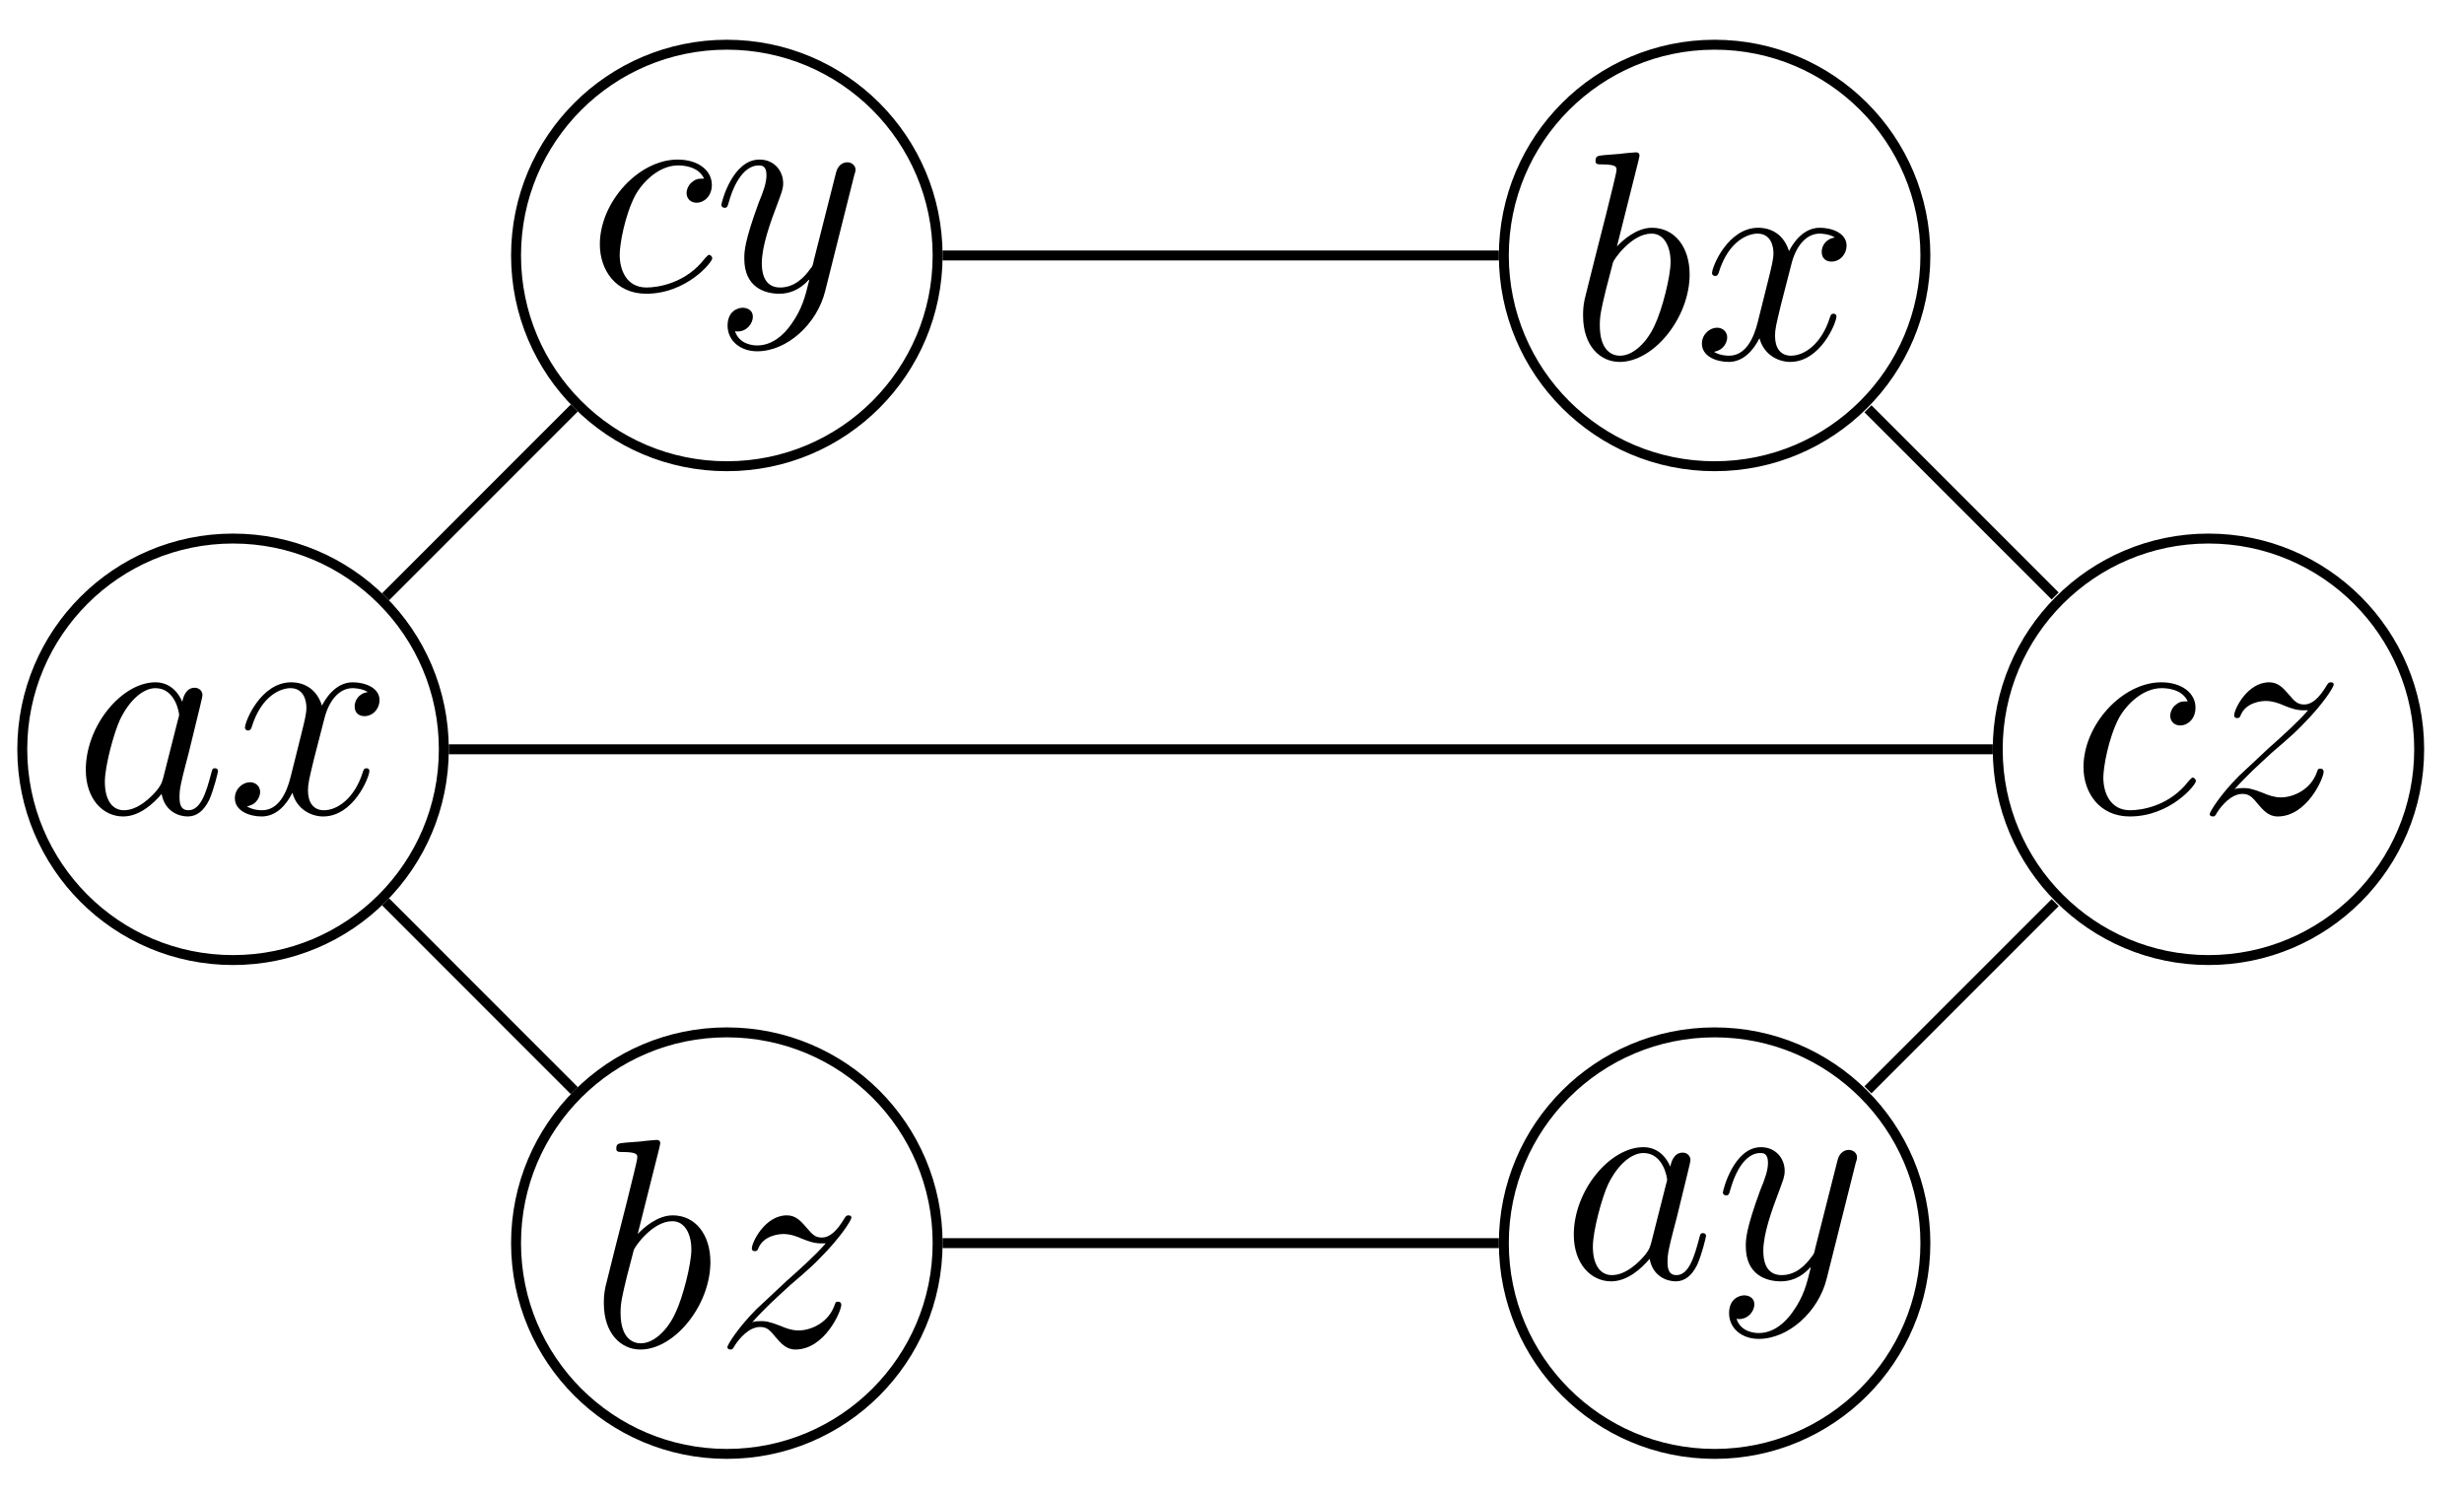
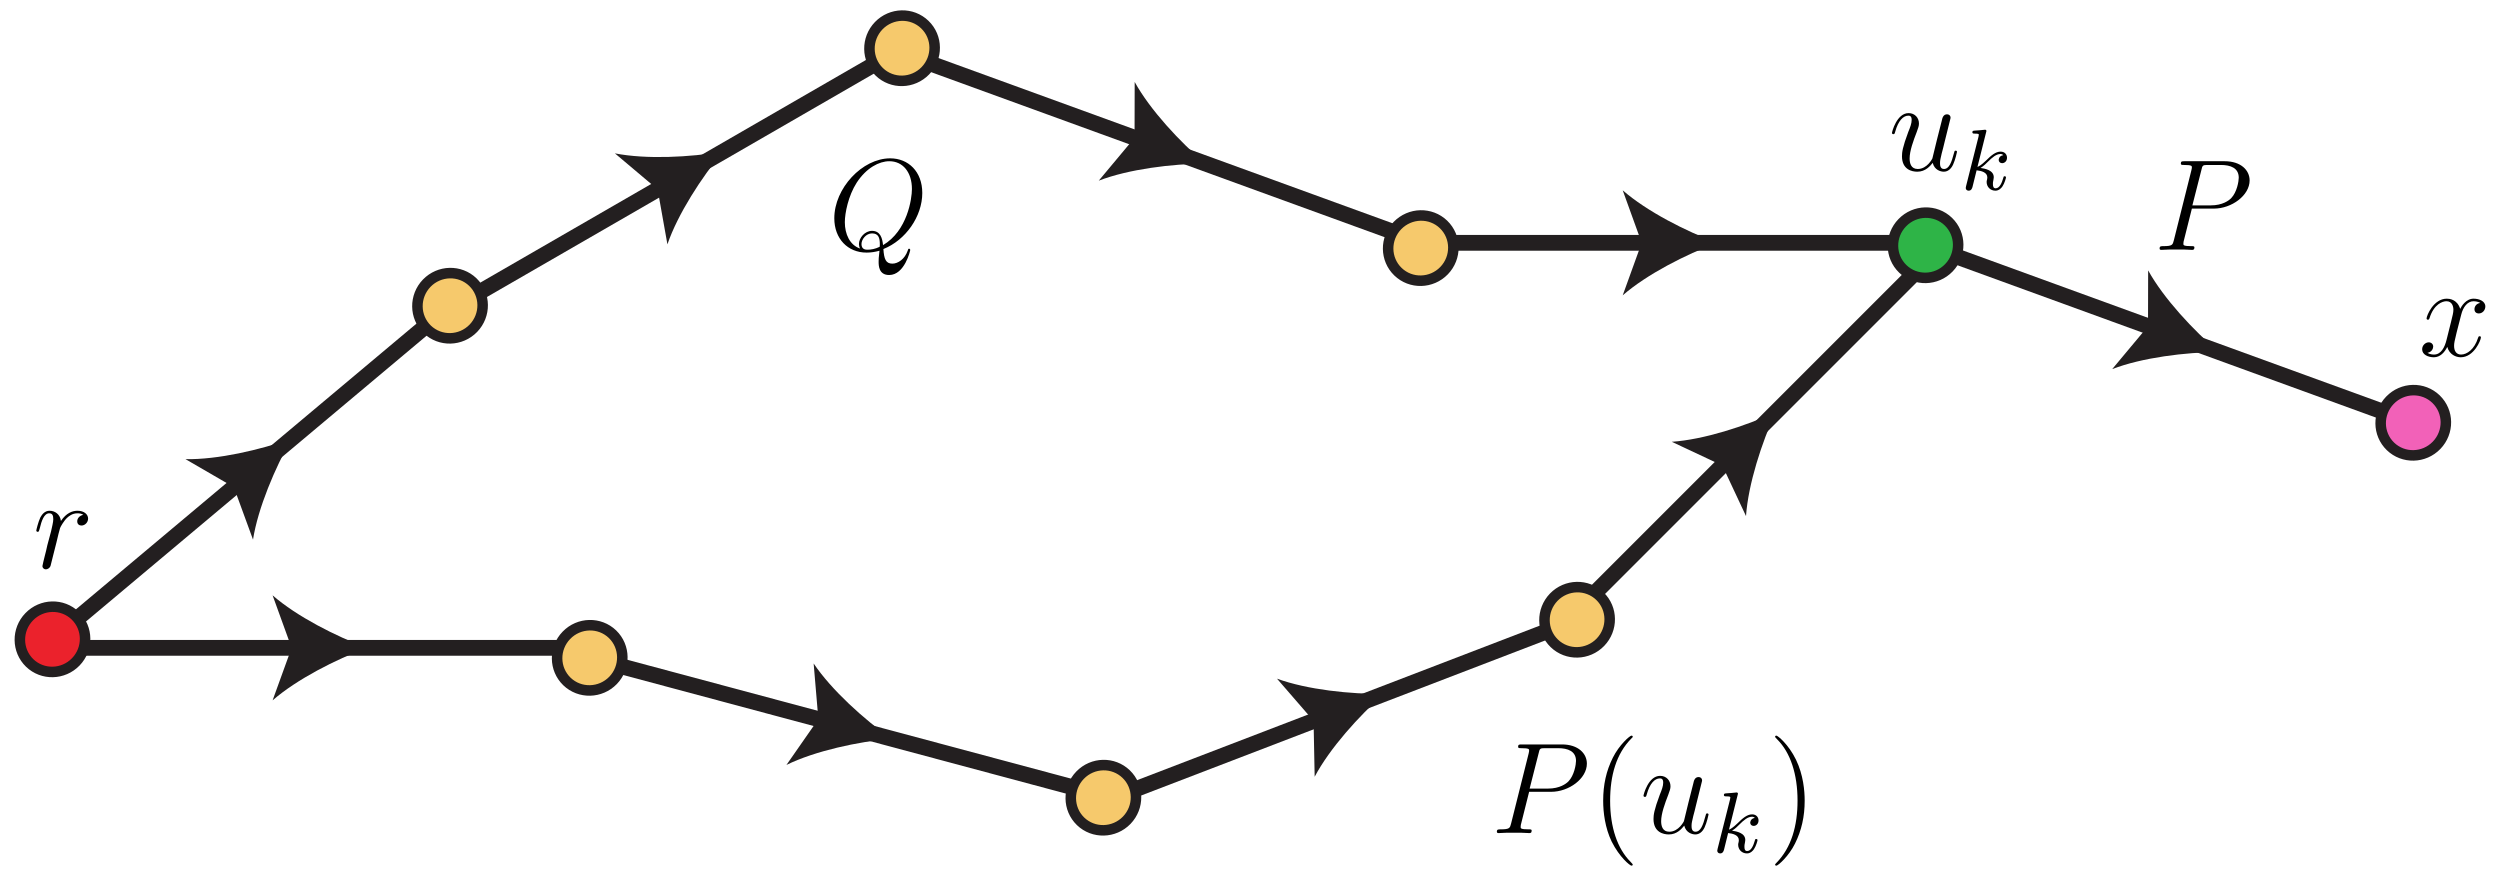
- <svg xmlns="http://www.w3.org/2000/svg" xmlns:xlink="http://www.w3.org/1999/xlink" width="99pt" height="60pt" viewBox="0 0 99 60" version="1.1">
+ <svg xmlns="http://www.w3.org/2000/svg" xmlns:xlink="http://www.w3.org/1999/xlink" width="230pt" height="80pt" viewBox="0 0 230 80" version="1.1">
  <defs>
    <g>
      <symbol overflow="visible" id="glyph0-0">
        <path style="stroke:none;" d="" />
      </symbol>
      <symbol overflow="visible" id="glyph0-1">
-         <path style="stroke:none;" d="M 3.594 -1.422 C 3.531 -1.219 3.531 -1.188 3.375 -0.969 C 3.109 -0.641 2.578 -0.125 2.016 -0.125 C 1.531 -0.125 1.25 -0.562 1.25 -1.266 C 1.25 -1.922 1.625 -3.266 1.859 -3.766 C 2.266 -4.609 2.828 -5.031 3.281 -5.031 C 4.078 -5.031 4.234 -4.047 4.234 -3.953 C 4.234 -3.938 4.203 -3.797 4.188 -3.766 Z M 4.359 -4.484 C 4.234 -4.797 3.906 -5.266 3.281 -5.266 C 1.938 -5.266 0.484 -3.531 0.484 -1.75 C 0.484 -0.578 1.172 0.125 1.984 0.125 C 2.641 0.125 3.203 -0.391 3.531 -0.781 C 3.656 -0.078 4.219 0.125 4.578 0.125 C 4.938 0.125 5.219 -0.094 5.438 -0.531 C 5.625 -0.938 5.797 -1.656 5.797 -1.703 C 5.797 -1.766 5.75 -1.812 5.672 -1.812 C 5.562 -1.812 5.562 -1.75 5.516 -1.578 C 5.328 -0.875 5.109 -0.125 4.609 -0.125 C 4.266 -0.125 4.25 -0.438 4.25 -0.672 C 4.25 -0.938 4.281 -1.078 4.391 -1.547 C 4.469 -1.844 4.531 -2.109 4.625 -2.453 C 5.062 -4.25 5.172 -4.672 5.172 -4.75 C 5.172 -4.906 5.047 -5.047 4.859 -5.047 C 4.484 -5.047 4.391 -4.625 4.359 -4.484 Z M 4.359 -4.484 " />
+         <path style="stroke:none;" d="M 4.656 -4.891 C 4.281 -4.812 4.094 -4.547 4.094 -4.297 C 4.094 -4 4.312 -3.906 4.484 -3.906 C 4.812 -3.906 5.094 -4.203 5.094 -4.547 C 5.094 -4.938 4.719 -5.266 4.125 -5.266 C 3.641 -5.266 3.094 -5.062 2.594 -4.328 C 2.516 -4.953 2.031 -5.266 1.547 -5.266 C 1.094 -5.266 0.844 -4.906 0.703 -4.656 C 0.5 -4.219 0.328 -3.5 0.328 -3.438 C 0.328 -3.391 0.375 -3.328 0.453 -3.328 C 0.547 -3.328 0.562 -3.344 0.641 -3.625 C 0.812 -4.344 1.047 -5.031 1.516 -5.031 C 1.812 -5.031 1.891 -4.828 1.891 -4.484 C 1.891 -4.219 1.766 -3.75 1.688 -3.375 L 1.344 -2.094 C 1.297 -1.859 1.172 -1.328 1.109 -1.109 C 1.031 -0.797 0.891 -0.234 0.891 -0.172 C 0.891 -0.016 1.031 0.125 1.203 0.125 C 1.344 0.125 1.562 0.031 1.641 -0.203 C 1.672 -0.297 2.109 -2.109 2.188 -2.375 C 2.25 -2.641 2.312 -2.891 2.375 -3.156 C 2.422 -3.328 2.469 -3.516 2.516 -3.672 C 2.547 -3.781 2.875 -4.359 3.172 -4.625 C 3.312 -4.75 3.625 -5.031 4.109 -5.031 C 4.297 -5.031 4.5 -5 4.656 -4.891 Z M 4.656 -4.891 " />
      </symbol>
      <symbol overflow="visible" id="glyph0-2">
+         <path style="stroke:none;" d="M 5.094 -0.078 C 7.141 -0.891 8.672 -3.078 8.672 -5.234 C 8.672 -7.203 7.391 -8.422 5.719 -8.422 C 3.156 -8.422 0.578 -5.672 0.578 -2.906 C 0.578 -1.031 1.812 0.25 3.547 0.25 C 3.953 0.25 4.344 0.188 4.734 0.078 C 4.656 0.781 4.656 0.844 4.656 1.078 C 4.656 1.422 4.656 2.312 5.625 2.312 C 7.047 2.312 7.562 0.078 7.562 0.016 C 7.562 -0.062 7.516 -0.109 7.453 -0.109 C 7.391 -0.109 7.359 -0.047 7.328 0.078 C 7.062 0.844 6.438 1.266 5.922 1.266 C 5.312 1.266 5.156 0.844 5.094 -0.078 Z M 2.938 -0.125 C 2 -0.453 1.547 -1.453 1.547 -2.547 C 1.547 -3.375 1.859 -4.969 2.641 -6.188 C 3.531 -7.547 4.703 -8.156 5.641 -8.156 C 6.891 -8.156 7.719 -7.141 7.719 -5.594 C 7.719 -4.703 7.297 -1.75 5.062 -0.438 C 5 -1.047 4.828 -1.75 4.047 -1.75 C 3.391 -1.75 2.844 -1.109 2.844 -0.531 C 2.844 -0.391 2.891 -0.219 2.938 -0.125 Z M 4.75 -0.281 C 4.328 -0.078 3.953 -0.016 3.625 -0.016 C 3.5 -0.016 3.078 -0.016 3.078 -0.531 C 3.078 -0.969 3.5 -1.516 4.047 -1.516 C 4.641 -1.516 4.766 -1.109 4.766 -0.516 C 4.766 -0.438 4.766 -0.344 4.75 -0.281 Z M 4.75 -0.281 " />
+       </symbol>
+       <symbol overflow="visible" id="glyph0-3">
+         <path style="stroke:none;" d="M 3.531 -3.797 L 5.547 -3.797 C 7.203 -3.797 8.844 -5.016 8.844 -6.391 C 8.844 -7.312 8.062 -8.156 6.547 -8.156 L 2.859 -8.156 C 2.625 -8.156 2.516 -8.156 2.516 -7.938 C 2.516 -7.812 2.625 -7.812 2.812 -7.812 C 3.531 -7.812 3.531 -7.719 3.531 -7.594 C 3.531 -7.562 3.531 -7.5 3.484 -7.312 L 1.875 -0.891 C 1.766 -0.469 1.75 -0.344 0.906 -0.344 C 0.688 -0.344 0.562 -0.344 0.562 -0.125 C 0.562 0 0.672 0 0.734 0 C 0.969 0 1.203 -0.031 1.438 -0.031 L 2.828 -0.031 C 3.062 -0.031 3.312 0 3.531 0 C 3.641 0 3.766 0 3.766 -0.234 C 3.766 -0.344 3.656 -0.344 3.484 -0.344 C 2.766 -0.344 2.75 -0.438 2.75 -0.547 C 2.75 -0.609 2.766 -0.688 2.766 -0.75 Z M 4.406 -7.344 C 4.5 -7.797 4.547 -7.812 5.016 -7.812 L 6.203 -7.812 C 7.094 -7.812 7.844 -7.531 7.844 -6.641 C 7.844 -6.328 7.688 -5.312 7.141 -4.75 C 6.938 -4.547 6.359 -4.094 5.266 -4.094 L 3.578 -4.094 Z M 4.406 -7.344 " />
+       </symbol>
+       <symbol overflow="visible" id="glyph0-4">
+         <path style="stroke:none;" d="M 4.078 -0.688 C 4.234 -0.031 4.812 0.125 5.094 0.125 C 5.469 0.125 5.766 -0.125 5.953 -0.531 C 6.156 -0.969 6.312 -1.672 6.312 -1.703 C 6.312 -1.766 6.266 -1.812 6.188 -1.812 C 6.078 -1.812 6.078 -1.75 6.031 -1.578 C 5.812 -0.75 5.594 -0.125 5.109 -0.125 C 4.75 -0.125 4.75 -0.516 4.75 -0.672 C 4.75 -0.938 4.797 -1.062 4.906 -1.562 C 5 -1.891 5.078 -2.219 5.156 -2.547 L 5.641 -4.5 C 5.719 -4.797 5.719 -4.812 5.719 -4.859 C 5.719 -5.031 5.578 -5.156 5.406 -5.156 C 5.062 -5.156 4.969 -4.859 4.906 -4.547 C 4.781 -4.094 4.141 -1.516 4.047 -1.094 C 4.047 -1.094 3.578 -0.125 2.703 -0.125 C 2.078 -0.125 1.953 -0.656 1.953 -1.094 C 1.953 -1.781 2.297 -2.734 2.609 -3.531 C 2.75 -3.922 2.812 -4.078 2.812 -4.312 C 2.812 -4.828 2.438 -5.266 1.859 -5.266 C 0.766 -5.266 0.328 -3.531 0.328 -3.438 C 0.328 -3.391 0.375 -3.328 0.453 -3.328 C 0.562 -3.328 0.578 -3.375 0.625 -3.547 C 0.906 -4.578 1.375 -5.031 1.828 -5.031 C 1.953 -5.031 2.141 -5.016 2.141 -4.641 C 2.141 -4.328 2.016 -3.984 1.828 -3.531 C 1.297 -2.109 1.25 -1.656 1.25 -1.297 C 1.25 -0.078 2.156 0.125 2.656 0.125 C 3.422 0.125 3.844 -0.406 4.078 -0.688 Z M 4.078 -0.688 " />
+       </symbol>
+       <symbol overflow="visible" id="glyph0-5">
        <path style="stroke:none;" d="M 5.672 -4.875 C 5.281 -4.812 5.141 -4.516 5.141 -4.297 C 5.141 -4 5.359 -3.906 5.531 -3.906 C 5.891 -3.906 6.141 -4.219 6.141 -4.547 C 6.141 -5.047 5.562 -5.266 5.062 -5.266 C 4.344 -5.266 3.938 -4.547 3.828 -4.328 C 3.547 -5.219 2.812 -5.266 2.594 -5.266 C 1.375 -5.266 0.734 -3.703 0.734 -3.438 C 0.734 -3.391 0.781 -3.328 0.859 -3.328 C 0.953 -3.328 0.984 -3.406 1 -3.453 C 1.406 -4.781 2.219 -5.031 2.562 -5.031 C 3.094 -5.031 3.203 -4.531 3.203 -4.25 C 3.203 -3.984 3.125 -3.703 2.984 -3.125 L 2.578 -1.5 C 2.406 -0.781 2.062 -0.125 1.422 -0.125 C 1.359 -0.125 1.062 -0.125 0.812 -0.281 C 1.25 -0.359 1.344 -0.719 1.344 -0.859 C 1.344 -1.094 1.156 -1.25 0.938 -1.25 C 0.641 -1.25 0.328 -0.984 0.328 -0.609 C 0.328 -0.109 0.891 0.125 1.406 0.125 C 1.984 0.125 2.391 -0.328 2.641 -0.828 C 2.828 -0.125 3.438 0.125 3.875 0.125 C 5.094 0.125 5.734 -1.453 5.734 -1.703 C 5.734 -1.766 5.688 -1.812 5.625 -1.812 C 5.516 -1.812 5.5 -1.75 5.469 -1.656 C 5.141 -0.609 4.453 -0.125 3.906 -0.125 C 3.484 -0.125 3.266 -0.438 3.266 -0.922 C 3.266 -1.188 3.312 -1.375 3.5 -2.156 L 3.922 -3.797 C 4.094 -4.5 4.5 -5.031 5.062 -5.031 C 5.078 -5.031 5.422 -5.031 5.672 -4.875 Z M 5.672 -4.875 " />
      </symbol>
-       <symbol overflow="visible" id="glyph0-3">
-         <path style="stroke:none;" d="M 4.672 -4.5 C 4.453 -4.5 4.344 -4.5 4.172 -4.344 C 4.094 -4.297 3.969 -4.109 3.969 -3.922 C 3.969 -3.688 4.141 -3.531 4.375 -3.531 C 4.656 -3.531 4.984 -3.781 4.984 -4.25 C 4.984 -4.828 4.438 -5.266 3.609 -5.266 C 2.047 -5.266 0.484 -3.562 0.484 -1.859 C 0.484 -0.828 1.125 0.125 2.344 0.125 C 3.969 0.125 5 -1.141 5 -1.297 C 5 -1.375 4.922 -1.438 4.875 -1.438 C 4.844 -1.438 4.828 -1.422 4.719 -1.312 C 3.953 -0.297 2.828 -0.125 2.359 -0.125 C 1.547 -0.125 1.281 -0.844 1.281 -1.438 C 1.281 -1.859 1.484 -3.016 1.906 -3.828 C 2.219 -4.391 2.875 -5.031 3.625 -5.031 C 3.781 -5.031 4.438 -5.016 4.672 -4.5 Z M 4.672 -4.5 " />
+       <symbol overflow="visible" id="glyph1-0">
+         <path style="stroke:none;" d="" />
      </symbol>
-       <symbol overflow="visible" id="glyph0-4">
-         <path style="stroke:none;" d="M 3.141 1.344 C 2.828 1.797 2.359 2.203 1.766 2.203 C 1.625 2.203 1.047 2.172 0.875 1.625 C 0.906 1.641 0.969 1.641 0.984 1.641 C 1.344 1.641 1.594 1.328 1.594 1.047 C 1.594 0.781 1.359 0.688 1.188 0.688 C 0.984 0.688 0.578 0.828 0.578 1.406 C 0.578 2.016 1.094 2.438 1.766 2.438 C 2.969 2.438 4.172 1.344 4.5 0.016 L 5.672 -4.656 C 5.688 -4.703 5.719 -4.781 5.719 -4.859 C 5.719 -5.031 5.562 -5.156 5.391 -5.156 C 5.281 -5.156 5.031 -5.109 4.938 -4.75 L 4.047 -1.234 C 4 -1.016 4 -0.984 3.891 -0.859 C 3.656 -0.531 3.266 -0.125 2.688 -0.125 C 2.016 -0.125 1.953 -0.781 1.953 -1.094 C 1.953 -1.781 2.281 -2.703 2.609 -3.562 C 2.734 -3.906 2.812 -4.078 2.812 -4.312 C 2.812 -4.812 2.453 -5.266 1.859 -5.266 C 0.766 -5.266 0.328 -3.531 0.328 -3.438 C 0.328 -3.391 0.375 -3.328 0.453 -3.328 C 0.562 -3.328 0.578 -3.375 0.625 -3.547 C 0.906 -4.547 1.359 -5.031 1.828 -5.031 C 1.938 -5.031 2.141 -5.031 2.141 -4.641 C 2.141 -4.328 2.016 -3.984 1.828 -3.531 C 1.25 -1.953 1.25 -1.562 1.25 -1.281 C 1.25 -0.141 2.062 0.125 2.656 0.125 C 3 0.125 3.438 0.016 3.844 -0.438 L 3.859 -0.422 C 3.688 0.281 3.562 0.75 3.141 1.344 Z M 3.141 1.344 " />
+       <symbol overflow="visible" id="glyph1-1">
+         <path style="stroke:none;" d="M 3.891 2.906 C 3.891 2.875 3.891 2.844 3.688 2.641 C 2.484 1.438 1.812 -0.531 1.812 -2.969 C 1.812 -5.297 2.375 -7.297 3.766 -8.703 C 3.891 -8.812 3.891 -8.828 3.891 -8.875 C 3.891 -8.938 3.828 -8.969 3.781 -8.969 C 3.625 -8.969 2.641 -8.109 2.062 -6.938 C 1.453 -5.719 1.172 -4.453 1.172 -2.969 C 1.172 -1.906 1.344 -0.484 1.953 0.781 C 2.672 2.219 3.641 3 3.781 3 C 3.828 3 3.891 2.969 3.891 2.906 Z M 3.891 2.906 " />
      </symbol>
-       <symbol overflow="visible" id="glyph0-5">
-         <path style="stroke:none;" d="M 2.766 -8 C 2.766 -8.047 2.797 -8.109 2.797 -8.172 C 2.797 -8.297 2.672 -8.297 2.656 -8.297 C 2.641 -8.297 2.219 -8.266 2 -8.234 C 1.797 -8.219 1.609 -8.203 1.406 -8.188 C 1.109 -8.156 1.031 -8.156 1.031 -7.938 C 1.031 -7.812 1.141 -7.812 1.266 -7.812 C 1.875 -7.812 1.875 -7.703 1.875 -7.594 C 1.875 -7.5 1.781 -7.156 1.734 -6.938 L 1.453 -5.797 C 1.328 -5.312 0.641 -2.609 0.594 -2.391 C 0.531 -2.094 0.531 -1.891 0.531 -1.734 C 0.531 -0.516 1.219 0.125 2 0.125 C 3.375 0.125 4.812 -1.656 4.812 -3.391 C 4.812 -4.5 4.203 -5.266 3.297 -5.266 C 2.672 -5.266 2.109 -4.75 1.891 -4.516 Z M 2.016 -0.125 C 1.625 -0.125 1.203 -0.406 1.203 -1.344 C 1.203 -1.734 1.25 -1.953 1.453 -2.797 C 1.5 -2.953 1.688 -3.719 1.734 -3.875 C 1.75 -3.969 2.469 -5.031 3.281 -5.031 C 3.797 -5.031 4.047 -4.5 4.047 -3.891 C 4.047 -3.312 3.703 -1.953 3.406 -1.344 C 3.109 -0.688 2.562 -0.125 2.016 -0.125 Z M 2.016 -0.125 " />
+       <symbol overflow="visible" id="glyph1-2">
+         <path style="stroke:none;" d="M 3.375 -2.969 C 3.375 -3.891 3.25 -5.359 2.578 -6.75 C 1.875 -8.188 0.891 -8.969 0.766 -8.969 C 0.719 -8.969 0.656 -8.938 0.656 -8.875 C 0.656 -8.828 0.656 -8.812 0.859 -8.609 C 2.062 -7.406 2.719 -5.422 2.719 -2.984 C 2.719 -0.672 2.156 1.328 0.781 2.734 C 0.656 2.844 0.656 2.875 0.656 2.906 C 0.656 2.969 0.719 3 0.766 3 C 0.922 3 1.906 2.141 2.484 0.969 C 3.094 -0.25 3.375 -1.547 3.375 -2.969 Z M 3.375 -2.969 " />
      </symbol>
-       <symbol overflow="visible" id="glyph0-6">
-         <path style="stroke:none;" d="M 1.516 -0.969 C 2.031 -1.547 2.453 -1.922 3.047 -2.469 C 3.766 -3.078 4.078 -3.375 4.25 -3.562 C 5.078 -4.391 5.5 -5.078 5.5 -5.172 C 5.5 -5.266 5.406 -5.266 5.375 -5.266 C 5.297 -5.266 5.266 -5.219 5.219 -5.141 C 4.906 -4.625 4.625 -4.375 4.312 -4.375 C 4.062 -4.375 3.938 -4.484 3.703 -4.766 C 3.453 -5.062 3.25 -5.266 2.906 -5.266 C 2.031 -5.266 1.5 -4.188 1.5 -3.938 C 1.5 -3.891 1.516 -3.828 1.625 -3.828 C 1.719 -3.828 1.734 -3.875 1.766 -3.953 C 1.969 -4.438 2.547 -4.516 2.766 -4.516 C 3.031 -4.516 3.266 -4.438 3.516 -4.328 C 3.969 -4.141 4.156 -4.141 4.281 -4.141 C 4.359 -4.141 4.406 -4.141 4.469 -4.141 C 4.078 -3.688 3.438 -3.109 2.891 -2.625 L 1.688 -1.5 C 0.953 -0.766 0.516 -0.062 0.516 0.031 C 0.516 0.094 0.578 0.125 0.641 0.125 C 0.719 0.125 0.734 0.109 0.812 -0.031 C 1 -0.328 1.391 -0.781 1.828 -0.781 C 2.078 -0.781 2.203 -0.688 2.438 -0.391 C 2.672 -0.125 2.875 0.125 3.25 0.125 C 4.422 0.125 5.094 -1.406 5.094 -1.672 C 5.094 -1.719 5.078 -1.797 4.953 -1.797 C 4.859 -1.797 4.859 -1.75 4.812 -1.625 C 4.547 -0.922 3.844 -0.641 3.375 -0.641 C 3.125 -0.641 2.891 -0.719 2.641 -0.828 C 2.156 -1.016 2.031 -1.016 1.875 -1.016 C 1.75 -1.016 1.625 -1.016 1.516 -0.969 Z M 1.516 -0.969 " />
+       <symbol overflow="visible" id="glyph2-0">
+         <path style="stroke:none;" d="" />
+       </symbol>
+       <symbol overflow="visible" id="glyph2-1">
+         <path style="stroke:none;" d="M 2.328 -5.297 C 2.328 -5.312 2.359 -5.406 2.359 -5.422 C 2.359 -5.453 2.328 -5.531 2.234 -5.531 C 2.203 -5.531 1.953 -5.5 1.766 -5.484 L 1.328 -5.453 C 1.141 -5.438 1.062 -5.438 1.062 -5.297 C 1.062 -5.172 1.172 -5.172 1.281 -5.172 C 1.656 -5.172 1.656 -5.125 1.656 -5.062 C 1.656 -5.031 1.656 -5.016 1.625 -4.875 L 0.484 -0.344 C 0.453 -0.219 0.453 -0.172 0.453 -0.172 C 0.453 -0.031 0.562 0.078 0.719 0.078 C 0.984 0.078 1.047 -0.172 1.078 -0.281 C 1.156 -0.625 1.375 -1.469 1.453 -1.797 C 1.891 -1.75 2.438 -1.609 2.438 -1.141 C 2.438 -1.109 2.438 -1.062 2.422 -0.984 C 2.391 -0.891 2.375 -0.766 2.375 -0.734 C 2.375 -0.266 2.719 0.078 3.188 0.078 C 3.516 0.078 3.734 -0.172 3.828 -0.312 C 4.031 -0.609 4.156 -1.094 4.156 -1.141 C 4.156 -1.219 4.094 -1.25 4.031 -1.25 C 3.938 -1.25 3.922 -1.188 3.891 -1.047 C 3.781 -0.672 3.578 -0.141 3.203 -0.141 C 3 -0.141 2.953 -0.312 2.953 -0.531 C 2.953 -0.641 2.953 -0.734 3 -0.922 C 3 -0.953 3.031 -1.078 3.031 -1.156 C 3.031 -1.812 2.219 -1.953 1.812 -2.016 C 2.109 -2.188 2.375 -2.469 2.469 -2.562 C 2.906 -3 3.266 -3.297 3.656 -3.297 C 3.75 -3.297 3.844 -3.266 3.906 -3.188 C 3.484 -3.125 3.484 -2.75 3.484 -2.75 C 3.484 -2.578 3.625 -2.453 3.797 -2.453 C 4.016 -2.453 4.25 -2.625 4.25 -2.953 C 4.25 -3.234 4.062 -3.516 3.656 -3.516 C 3.203 -3.516 2.781 -3.156 2.328 -2.703 C 1.859 -2.25 1.672 -2.172 1.531 -2.109 Z M 2.328 -5.297 " />
      </symbol>
    </g>
  </defs>
  <g id="surface1">
-     <path style="fill:none;stroke-width:0.399;stroke-linecap:butt;stroke-linejoin:miter;stroke:rgb(0%,0%,0%);stroke-opacity:1;stroke-miterlimit:10;" d="M 8.47 19.843 C 8.47 24.518 4.677 28.311 0.001 28.311 C -4.678 28.311 -8.467 24.518 -8.467 19.843 C -8.467 15.167 -4.678 11.374 0.001 11.374 C 4.677 11.374 8.47 15.167 8.47 19.843 Z M 8.47 19.843 " transform="matrix(1,0,0,-1,9.362,49.952)" />
+     <path style="fill:none;stroke-width:3;stroke-linecap:butt;stroke-linejoin:miter;stroke:rgb(13.73%,12.16%,12.549%);stroke-opacity:1;stroke-miterlimit:4;" d="M -0.003 -0.003 L 48.55 18.635 " transform="matrix(0.48392,0,0,-0.48392,121.5992,66.03368)" />
+     <path style="fill:none;stroke-width:3;stroke-linecap:butt;stroke-linejoin:miter;stroke:rgb(13.73%,12.16%,12.549%);stroke-opacity:1;stroke-miterlimit:4;" d="M -0.002 0.003 L 43.563 16.721 " transform="matrix(0.48392,0,0,-0.48392,100.5166,74.12656)" />
+     <path style=" stroke:none;fill-rule:nonzero;fill:rgb(13.73%,12.16%,12.549%);fill-opacity:1;" d="M 127.324 63.836 C 125.016 65.871 122.328 68.859 120.949 71.461 L 120.848 66.32 L 117.484 62.438 C 120.25 63.449 124.246 63.871 127.324 63.836 " />
+     <path style="fill:none;stroke-width:3;stroke-linecap:butt;stroke-linejoin:miter;stroke:rgb(13.73%,12.16%,12.549%);stroke-opacity:1;stroke-miterlimit:4;" d="M -0.004 -0.001 L 50.229 -13.457 " transform="matrix(0.48392,0,0,-0.48392,76.06822,66.36681)" />
+     <path style="fill:none;stroke-width:3;stroke-linecap:butt;stroke-linejoin:miter;stroke:rgb(13.73%,12.16%,12.549%);stroke-opacity:1;stroke-miterlimit:4;" d="M -0.002 -0.003 L 45.072 -12.079 " transform="matrix(0.48392,0,0,-0.48392,54.25495,60.52197)" />
+     <path style=" stroke:none;fill-rule:nonzero;fill:rgb(13.73%,12.16%,12.549%);fill-opacity:1;" d="M 81.992 67.953 C 78.93 68.242 74.996 69.078 72.352 70.375 L 75.289 66.16 L 74.855 61.039 C 76.496 63.48 79.48 66.172 81.992 67.953 " />
+     <path style="fill:none;stroke-width:3;stroke-linecap:butt;stroke-linejoin:miter;stroke:rgb(13.73%,12.16%,12.549%);stroke-opacity:1;stroke-miterlimit:4;" d="M 0.002 0.001 L 36.77 36.769 " transform="matrix(0.48392,0,0,-0.48392,159.0227,42.25825)" />
+     <path style="fill:none;stroke-width:3;stroke-linecap:butt;stroke-linejoin:miter;stroke:rgb(13.73%,12.16%,12.549%);stroke-opacity:1;stroke-miterlimit:4;" d="M 0.001 0 L 33 32.999 " transform="matrix(0.48392,0,0,-0.48392,143.0543,58.22665)" />
+     <path style=" stroke:none;fill-rule:nonzero;fill:rgb(13.73%,12.16%,12.549%);fill-opacity:1;" d="M 163.359 37.922 C 162.078 40.719 160.836 44.543 160.633 47.48 L 158.453 42.828 L 153.801 40.645 C 156.738 40.445 160.562 39.207 163.359 37.922 " />
+     <path style="fill:none;stroke-width:3;stroke-linecap:butt;stroke-linejoin:miter;stroke:rgb(13.73%,12.16%,12.549%);stroke-opacity:1;stroke-miterlimit:4;" d="M 0.001 0.003 L 52.002 0.003 " transform="matrix(0.48392,0,0,-0.48392,27.63224,59.60282)" />
+     <path style="fill:none;stroke-width:3;stroke-linecap:butt;stroke-linejoin:miter;stroke:rgb(13.73%,12.16%,12.549%);stroke-opacity:1;stroke-miterlimit:4;" d="M 0.003 0.003 L 46.668 0.003 " transform="matrix(0.48392,0,0,-0.48392,5.049384,59.60282)" />
+     <path style=" stroke:none;fill-rule:nonzero;fill:rgb(13.73%,12.16%,12.549%);fill-opacity:1;" d="M 33.766 59.602 C 30.879 60.672 27.297 62.5 25.078 64.434 L 26.828 59.602 L 25.078 54.77 C 27.297 56.707 30.879 58.531 33.766 59.602 " />
+     <path style="fill:none;stroke-width:3;stroke-linecap:butt;stroke-linejoin:miter;stroke:rgb(13.73%,12.16%,12.549%);stroke-opacity:1;stroke-miterlimit:4;" d="M -0.004 -0.002 L 45.031 25.998 " transform="matrix(0.48392,0,0,-0.48392,61.19712,17.01834)" />
+     <path style="fill:none;stroke-width:3;stroke-linecap:butt;stroke-linejoin:miter;stroke:rgb(13.73%,12.16%,12.549%);stroke-opacity:1;stroke-miterlimit:4;" d="M 0.002 0.003 L 40.419 23.331 " transform="matrix(0.48392,0,0,-0.48392,41.63969,28.30989)" />
+     <path style=" stroke:none;fill-rule:nonzero;fill:rgb(13.73%,12.16%,12.549%);fill-opacity:1;" d="M 66.508 13.953 C 64.543 16.32 62.355 19.695 61.402 22.48 L 60.5 17.422 L 56.57 14.109 C 59.461 14.676 63.473 14.469 66.508 13.953 " />
+     <path style="fill:none;stroke-width:3;stroke-linecap:butt;stroke-linejoin:miter;stroke:rgb(13.73%,12.16%,12.549%);stroke-opacity:1;stroke-miterlimit:4;" d="M 0.001 -0.001 L 48.869 -17.784 " transform="matrix(0.48392,0,0,-0.48392,105.1365,12.95249)" />
+     <path style="fill:none;stroke-width:3;stroke-linecap:butt;stroke-linejoin:miter;stroke:rgb(13.73%,12.16%,12.549%);stroke-opacity:1;stroke-miterlimit:4;" d="M -0.003 -0.004 L 43.852 -15.962 " transform="matrix(0.48392,0,0,-0.48392,83.91562,5.228696)" />
+     <path style=" stroke:none;fill-rule:nonzero;fill:rgb(13.73%,12.16%,12.549%);fill-opacity:1;" d="M 110.898 15.051 C 107.82 15.07 103.832 15.562 101.086 16.621 L 104.379 12.676 L 104.391 7.539 C 105.812 10.117 108.555 13.059 110.898 15.051 " />
+     <path style="fill:none;stroke-width:3;stroke-linecap:butt;stroke-linejoin:miter;stroke:rgb(13.73%,12.16%,12.549%);stroke-opacity:1;stroke-miterlimit:4;" d="M 0.001 0.003 L 52.001 0.003 " transform="matrix(0.48392,0,0,-0.48392,151.8395,22.34122)" />
+     <path style="fill:none;stroke-width:3;stroke-linecap:butt;stroke-linejoin:miter;stroke:rgb(13.73%,12.16%,12.549%);stroke-opacity:1;stroke-miterlimit:4;" d="M 0.002 0.003 L 46.667 0.003 " transform="matrix(0.48392,0,0,-0.48392,129.2569,22.34122)" />
+     <path style=" stroke:none;fill-rule:nonzero;fill:rgb(13.73%,12.16%,12.549%);fill-opacity:1;" d="M 157.973 22.34 C 155.086 23.414 151.508 25.238 149.289 27.172 L 151.035 22.34 L 149.289 17.508 C 151.508 19.445 155.086 21.27 157.973 22.34 " />
+     <path style="fill:none;stroke-width:3;stroke-linecap:butt;stroke-linejoin:miter;stroke:rgb(13.73%,12.16%,12.549%);stroke-opacity:1;stroke-miterlimit:4;" d="M 0.003 -0.003 L 48.863 -17.786 " transform="matrix(0.48392,0,0,-0.48392,198.3738,30.28762)" />
+     <path style="fill:none;stroke-width:3;stroke-linecap:butt;stroke-linejoin:miter;stroke:rgb(13.73%,12.16%,12.549%);stroke-opacity:1;stroke-miterlimit:4;" d="M -0.001 0.003 L 43.855 -15.964 " transform="matrix(0.48392,0,0,-0.48392,177.1527,22.56377)" />
+     <path style=" stroke:none;fill-rule:nonzero;fill:rgb(13.73%,12.16%,12.549%);fill-opacity:1;" d="M 204.137 32.387 C 201.059 32.406 197.07 32.898 194.324 33.957 L 197.617 30.012 L 197.629 24.875 C 199.051 27.449 201.793 30.395 204.137 32.387 " />
+     <path style="fill:none;stroke-width:3;stroke-linecap:butt;stroke-linejoin:miter;stroke:rgb(13.73%,12.16%,12.549%);stroke-opacity:1;stroke-miterlimit:4;" d="M 0.004 0.004 L 39.831 33.422 " transform="matrix(0.48392,0,0,-0.48392,22.12721,44.30262)" />
+     <path style="fill:none;stroke-width:3;stroke-linecap:butt;stroke-linejoin:miter;stroke:rgb(13.73%,12.16%,12.549%);stroke-opacity:1;stroke-miterlimit:4;" d="M 0.001 0.004 L 35.752 30 " transform="matrix(0.48392,0,0,-0.48392,4.827749,58.81833)" />
+     <path style=" stroke:none;fill-rule:nonzero;fill:rgb(13.73%,12.16%,12.549%);fill-opacity:1;" d="M 26.824 40.359 C 25.305 43.035 23.734 46.738 23.277 49.645 L 21.512 44.82 L 17.066 42.242 C 20.008 42.297 23.926 41.395 26.824 40.359 " />
+     <path style=" stroke:none;fill-rule:nonzero;fill:rgb(96.404%,78.809%,42.223%);fill-opacity:1;" d="M 147.191 54.844 C 146.004 53.699 144.105 53.746 142.945 54.941 C 141.789 56.145 141.809 58.043 142.996 59.188 C 144.18 60.332 146.078 60.285 147.238 59.086 C 148.395 57.887 148.375 55.988 147.191 54.844 " />
+     <path style="fill:none;stroke-width:2;stroke-linecap:butt;stroke-linejoin:miter;stroke:rgb(13.73%,12.16%,12.549%);stroke-opacity:1;stroke-miterlimit:4;" d="M 0.003 -0.001 C -2.451 2.365 -6.374 2.268 -8.771 -0.202 C -11.16 -2.689 -11.12 -6.612 -8.666 -8.977 C -6.22 -11.342 -2.297 -11.245 0.1 -8.767 C 2.49 -6.289 2.449 -2.366 0.003 -0.001 Z M 0.003 -0.001 " transform="matrix(0.48392,0,0,-0.48392,147.1898,54.84347)" />
+     <path style=" stroke:none;fill-rule:nonzero;fill:rgb(92.307%,13.475%,17.377%);fill-opacity:1;" d="M 6.926 56.645 C 5.738 55.5 3.84 55.547 2.684 56.746 C 1.523 57.945 1.547 59.844 2.73 60.992 C 3.914 62.133 5.816 62.09 6.973 60.891 C 8.133 59.691 8.109 57.789 6.926 56.645 " />
+     <path style="fill:none;stroke-width:2;stroke-linecap:butt;stroke-linejoin:miter;stroke:rgb(13.73%,12.16%,12.549%);stroke-opacity:1;stroke-miterlimit:4;" d="M 0.001 0.004 C -2.453 2.369 -6.376 2.272 -8.765 -0.206 C -11.163 -2.684 -11.114 -6.607 -8.668 -8.98 C -6.223 -11.338 -2.291 -11.249 0.098 -8.771 C 2.495 -6.292 2.447 -2.361 0.001 0.004 Z M 0.001 0.004 " transform="matrix(0.48392,0,0,-0.48392,6.9253,56.64636)" />
+     <path style=" stroke:none;fill-rule:nonzero;fill:rgb(96.404%,78.809%,42.223%);fill-opacity:1;" d="M 85.086 2.266 C 83.902 1.121 82.004 1.164 80.844 2.363 C 79.688 3.566 79.707 5.465 80.895 6.609 C 82.078 7.754 83.977 7.707 85.137 6.508 C 86.293 5.309 86.273 3.41 85.086 2.266 " />
+     <path style="fill:none;stroke-width:2;stroke-linecap:butt;stroke-linejoin:miter;stroke:rgb(13.73%,12.16%,12.549%);stroke-opacity:1;stroke-miterlimit:4;" d="M -0.002 -0.002 C -2.448 2.363 -6.371 2.274 -8.769 -0.204 C -11.158 -2.69 -11.118 -6.613 -8.664 -8.979 C -6.218 -11.344 -2.295 -11.247 0.102 -8.769 C 2.492 -6.291 2.451 -2.368 -0.002 -0.002 Z M -0.002 -0.002 " transform="matrix(0.48392,0,0,-0.48392,85.08714,2.264444)" />
+     <path style=" stroke:none;fill-rule:nonzero;fill:rgb(96.404%,78.809%,42.223%);fill-opacity:1;" d="M 43.5 25.953 C 42.316 24.812 40.418 24.855 39.258 26.055 C 38.102 27.254 38.121 29.156 39.305 30.301 C 40.492 31.441 42.391 31.398 43.551 30.199 C 44.707 29 44.688 27.098 43.5 25.953 " />
+     <path style="fill:none;stroke-width:2;stroke-linecap:butt;stroke-linejoin:miter;stroke:rgb(13.73%,12.16%,12.549%);stroke-opacity:1;stroke-miterlimit:4;" d="M -0.003 0.004 C -2.449 2.361 -6.372 2.272 -8.77 -0.206 C -11.159 -2.684 -11.119 -6.615 -8.673 -8.98 C -6.219 -11.337 -2.296 -11.249 0.101 -8.77 C 2.491 -6.292 2.45 -2.361 -0.003 0.004 Z M -0.003 0.004 " transform="matrix(0.48392,0,0,-0.48392,43.50167,25.95504)" />
+     <path style=" stroke:none;fill-rule:nonzero;fill:rgb(18.001%,70.561%,27.866%);fill-opacity:1;" d="M 179.25 20.391 C 178.066 19.246 176.164 19.293 175.008 20.492 C 173.848 21.691 173.871 23.59 175.055 24.734 C 176.238 25.879 178.141 25.836 179.297 24.637 C 180.457 23.438 180.434 21.535 179.25 20.391 " />
+     <path style="fill:none;stroke-width:2;stroke-linecap:butt;stroke-linejoin:miter;stroke:rgb(13.73%,12.16%,12.549%);stroke-opacity:1;stroke-miterlimit:4;" d="M -0.001 0.003 C -2.447 2.368 -6.378 2.271 -8.767 -0.207 C -11.165 -2.685 -11.116 -6.609 -8.67 -8.974 C -6.224 -11.339 -2.293 -11.25 0.096 -8.772 C 2.493 -6.294 2.445 -2.363 -0.001 0.003 Z M -0.001 0.003 " transform="matrix(0.48392,0,0,-0.48392,179.2504,20.39184)" />
+     <path style=" stroke:none;fill-rule:nonzero;fill:rgb(96.404%,78.809%,42.223%);fill-opacity:1;" d="M 132.809 20.652 C 131.621 19.508 129.723 19.555 128.562 20.754 C 127.406 21.953 127.426 23.852 128.613 24.996 C 129.797 26.141 131.695 26.098 132.855 24.898 C 134.012 23.699 133.992 21.797 132.809 20.652 " />
+     <path style="fill:none;stroke-width:2;stroke-linecap:butt;stroke-linejoin:miter;stroke:rgb(13.73%,12.16%,12.549%);stroke-opacity:1;stroke-miterlimit:4;" d="M 0.004 0.002 C -2.45 2.367 -6.373 2.27 -8.771 -0.208 C -11.16 -2.686 -11.12 -6.609 -8.666 -8.974 C -6.22 -11.339 -2.297 -11.25 0.1 -8.772 C 2.49 -6.294 2.449 -2.363 0.004 0.002 Z M 0.004 0.002 " transform="matrix(0.48392,0,0,-0.48392,132.8069,20.6534)" />
+     <path style=" stroke:none;fill-rule:nonzero;fill:rgb(94.707%,37.997%,72.031%);fill-opacity:1;" d="M 224.117 36.723 C 222.934 35.578 221.035 35.621 219.875 36.824 C 218.719 38.023 218.738 39.922 219.922 41.066 C 221.109 42.211 223.008 42.168 224.168 40.965 C 225.324 39.766 225.301 37.867 224.117 36.723 " />
+     <path style="fill:none;stroke-width:2;stroke-linecap:butt;stroke-linejoin:miter;stroke:rgb(13.73%,12.16%,12.549%);stroke-opacity:1;stroke-miterlimit:4;" d="M -0.002 -0 C -2.447 2.365 -6.37 2.276 -8.768 -0.21 C -11.157 -2.688 -11.117 -6.611 -8.671 -8.977 C -6.217 -11.342 -2.294 -11.253 0.103 -8.767 C 2.493 -6.289 2.444 -2.366 -0.002 -0 Z M -0.002 -0 " transform="matrix(0.48392,0,0,-0.48392,224.1179,36.72245)" />
+     <path style=" stroke:none;fill-rule:nonzero;fill:rgb(96.404%,78.809%,42.223%);fill-opacity:1;" d="M 103.609 71.219 C 102.426 70.074 100.523 70.117 99.367 71.316 C 98.207 72.516 98.23 74.418 99.414 75.562 C 100.598 76.703 102.5 76.66 103.66 75.461 C 104.816 74.262 104.793 72.359 103.609 71.219 " />
+     <path style="fill:none;stroke-width:2;stroke-linecap:butt;stroke-linejoin:miter;stroke:rgb(13.73%,12.16%,12.549%);stroke-opacity:1;stroke-miterlimit:4;" d="M -0.002 -0.003 C -2.448 2.362 -6.379 2.274 -8.768 -0.205 C -11.166 -2.683 -11.117 -6.614 -8.671 -8.979 C -6.225 -11.336 -2.294 -11.247 0.103 -8.769 C 2.492 -6.291 2.444 -2.36 -0.002 -0.003 Z M -0.002 -0.003 " transform="matrix(0.48392,0,0,-0.48392,103.6103,71.21738)" />
+     <path style=" stroke:none;fill-rule:nonzero;fill:rgb(96.404%,78.809%,42.223%);fill-opacity:1;" d="M 56.352 58.348 C 55.168 57.207 53.266 57.25 52.109 58.449 C 50.949 59.648 50.973 61.551 52.156 62.695 C 53.34 63.836 55.242 63.793 56.402 62.594 C 57.559 61.395 57.535 59.492 56.352 58.348 " />
+     <path style="fill:none;stroke-width:2;stroke-linecap:butt;stroke-linejoin:miter;stroke:rgb(13.73%,12.16%,12.549%);stroke-opacity:1;stroke-miterlimit:4;" d="M -0.002 0.004 C -2.448 2.361 -6.379 2.272 -8.768 -0.206 C -11.166 -2.684 -11.117 -6.615 -8.671 -8.98 C -6.226 -11.337 -2.294 -11.249 0.103 -8.771 C 2.492 -6.292 2.444 -2.361 -0.002 0.004 Z M -0.002 0.004 " transform="matrix(0.48392,0,0,-0.48392,56.3525,58.34951)" />
    <g style="fill:rgb(0%,0%,0%);fill-opacity:1;">
-       <use xlink:href="#glyph0-1" x="2.963" y="32.683" />
-       <use xlink:href="#glyph0-2" x="9.108" y="32.683" />
+       <use xlink:href="#glyph0-1" x="3.011" y="52.255" />
    </g>
-     <path style="fill:none;stroke-width:0.399;stroke-linecap:butt;stroke-linejoin:miter;stroke:rgb(0%,0%,0%);stroke-opacity:1;stroke-miterlimit:10;" d="M 28.31 39.686 C 28.31 44.362 24.521 48.155 19.841 48.155 C 15.165 48.155 11.372 44.362 11.372 39.686 C 11.372 35.007 15.165 31.218 19.841 31.218 C 24.521 31.218 28.31 35.007 28.31 39.686 Z M 28.31 39.686 " transform="matrix(1,0,0,-1,9.362,49.952)" />
    <g style="fill:rgb(0%,0%,0%);fill-opacity:1;">
-       <use xlink:href="#glyph0-3" x="23.617" y="11.678" />
-       <use xlink:href="#glyph0-4" x="28.655" y="11.678" />
+       <use xlink:href="#glyph0-2" x="76.178" y="22.989" />
    </g>
-     <path style="fill:none;stroke-width:0.399;stroke-linecap:butt;stroke-linejoin:miter;stroke:rgb(0%,0%,0%);stroke-opacity:1;stroke-miterlimit:10;" d="M 67.997 39.686 C 67.997 44.362 64.204 48.155 59.529 48.155 C 54.853 48.155 51.06 44.362 51.06 39.686 C 51.06 35.007 54.853 31.218 59.529 31.218 C 64.204 31.218 67.997 35.007 67.997 39.686 Z M 67.997 39.686 " transform="matrix(1,0,0,-1,9.362,49.952)" />
    <g style="fill:rgb(0%,0%,0%);fill-opacity:1;">
-       <use xlink:href="#glyph0-5" x="63.075" y="14.418" />
-       <use xlink:href="#glyph0-2" x="68.052" y="14.418" />
+       <use xlink:href="#glyph0-3" x="137.149" y="76.644" />
    </g>
-     <path style="fill:none;stroke-width:0.399;stroke-linecap:butt;stroke-linejoin:miter;stroke:rgb(0%,0%,0%);stroke-opacity:1;stroke-miterlimit:10;" d="M 87.837 19.843 C 87.837 24.518 84.048 28.311 79.372 28.311 C 74.693 28.311 70.904 24.518 70.904 19.843 C 70.904 15.167 74.693 11.374 79.372 11.374 C 84.048 11.374 87.837 15.167 87.837 19.843 Z M 87.837 19.843 " transform="matrix(1,0,0,-1,9.362,49.952)" />
    <g style="fill:rgb(0%,0%,0%);fill-opacity:1;">
-       <use xlink:href="#glyph0-3" x="83.228" y="32.683" />
-       <use xlink:href="#glyph0-6" x="88.266" y="32.683" />
+       <use xlink:href="#glyph1-1" x="146.32" y="76.644" />
    </g>
-     <path style="fill:none;stroke-width:0.399;stroke-linecap:butt;stroke-linejoin:miter;stroke:rgb(0%,0%,0%);stroke-opacity:1;stroke-miterlimit:10;" d="M 67.997 -0.001 C 67.997 4.679 64.204 8.468 59.529 8.468 C 54.853 8.468 51.06 4.679 51.06 -0.001 C 51.06 -4.677 54.853 -8.47 59.529 -8.47 C 64.204 -8.47 67.997 -4.677 67.997 -0.001 Z M 67.997 -0.001 " transform="matrix(1,0,0,-1,9.362,49.952)" />
    <g style="fill:rgb(0%,0%,0%);fill-opacity:1;">
-       <use xlink:href="#glyph0-1" x="62.749" y="51.363" />
-       <use xlink:href="#glyph0-4" x="68.894" y="51.363" />
+       <use xlink:href="#glyph0-4" x="150.873" y="76.644" />
    </g>
-     <path style="fill:none;stroke-width:0.399;stroke-linecap:butt;stroke-linejoin:miter;stroke:rgb(0%,0%,0%);stroke-opacity:1;stroke-miterlimit:10;" d="M 28.31 -0.001 C 28.31 4.679 24.521 8.468 19.841 8.468 C 15.165 8.468 11.372 4.679 11.372 -0.001 C 11.372 -4.677 15.165 -8.47 19.841 -8.47 C 24.521 -8.47 28.31 -4.677 28.31 -0.001 Z M 28.31 -0.001 " transform="matrix(1,0,0,-1,9.362,49.952)" />
    <g style="fill:rgb(0%,0%,0%);fill-opacity:1;">
-       <use xlink:href="#glyph0-5" x="23.731" y="54.103" />
-       <use xlink:href="#glyph0-6" x="28.708" y="54.103" />
+       <use xlink:href="#glyph2-1" x="157.535" y="78.437" />
    </g>
-     <path style="fill:none;stroke-width:0.399;stroke-linecap:butt;stroke-linejoin:miter;stroke:rgb(0%,0%,0%);stroke-opacity:1;stroke-miterlimit:10;" d="M 6.13 13.714 L 13.712 6.128 " transform="matrix(1,0,0,-1,9.362,49.952)" />
-     <path style="fill:none;stroke-width:0.399;stroke-linecap:butt;stroke-linejoin:miter;stroke:rgb(0%,0%,0%);stroke-opacity:1;stroke-miterlimit:10;" d="M 6.13 25.972 L 13.712 33.557 " transform="matrix(1,0,0,-1,9.362,49.952)" />
-     <path style="fill:none;stroke-width:0.399;stroke-linecap:butt;stroke-linejoin:miter;stroke:rgb(0%,0%,0%);stroke-opacity:1;stroke-miterlimit:10;" d="M 8.669 19.843 L 70.704 19.843 " transform="matrix(1,0,0,-1,9.362,49.952)" />
-     <path style="fill:none;stroke-width:0.399;stroke-linecap:butt;stroke-linejoin:miter;stroke:rgb(0%,0%,0%);stroke-opacity:1;stroke-miterlimit:10;" d="M 50.861 39.686 L 28.509 39.686 " transform="matrix(1,0,0,-1,9.362,49.952)" />
-     <path style="fill:none;stroke-width:0.399;stroke-linecap:butt;stroke-linejoin:miter;stroke:rgb(0%,0%,0%);stroke-opacity:1;stroke-miterlimit:10;" d="M 65.689 33.526 L 73.212 26.003 " transform="matrix(1,0,0,-1,9.362,49.952)" />
-     <path style="fill:none;stroke-width:0.399;stroke-linecap:butt;stroke-linejoin:miter;stroke:rgb(0%,0%,0%);stroke-opacity:1;stroke-miterlimit:10;" d="M 65.689 6.159 L 73.212 13.682 " transform="matrix(1,0,0,-1,9.362,49.952)" />
-     <path style="fill:none;stroke-width:0.399;stroke-linecap:butt;stroke-linejoin:miter;stroke:rgb(0%,0%,0%);stroke-opacity:1;stroke-miterlimit:10;" d="M 50.861 -0.001 L 28.509 -0.001 " transform="matrix(1,0,0,-1,9.362,49.952)" />
+     <g style="fill:rgb(0%,0%,0%);fill-opacity:1;">
+       <use xlink:href="#glyph1-2" x="162.655" y="76.644" />
+     </g>
+     <g style="fill:rgb(0%,0%,0%);fill-opacity:1;">
+       <use xlink:href="#glyph0-4" x="173.732" y="15.672" />
+     </g>
+     <g style="fill:rgb(0%,0%,0%);fill-opacity:1;">
+       <use xlink:href="#glyph2-1" x="180.395" y="17.465" />
+     </g>
+     <g style="fill:rgb(0%,0%,0%);fill-opacity:1;">
+       <use xlink:href="#glyph0-3" x="198.121" y="22.989" />
+     </g>
+     <g style="fill:rgb(0%,0%,0%);fill-opacity:1;">
+       <use xlink:href="#glyph0-5" x="222.51" y="32.744" />
+     </g>
  </g>
</svg>
